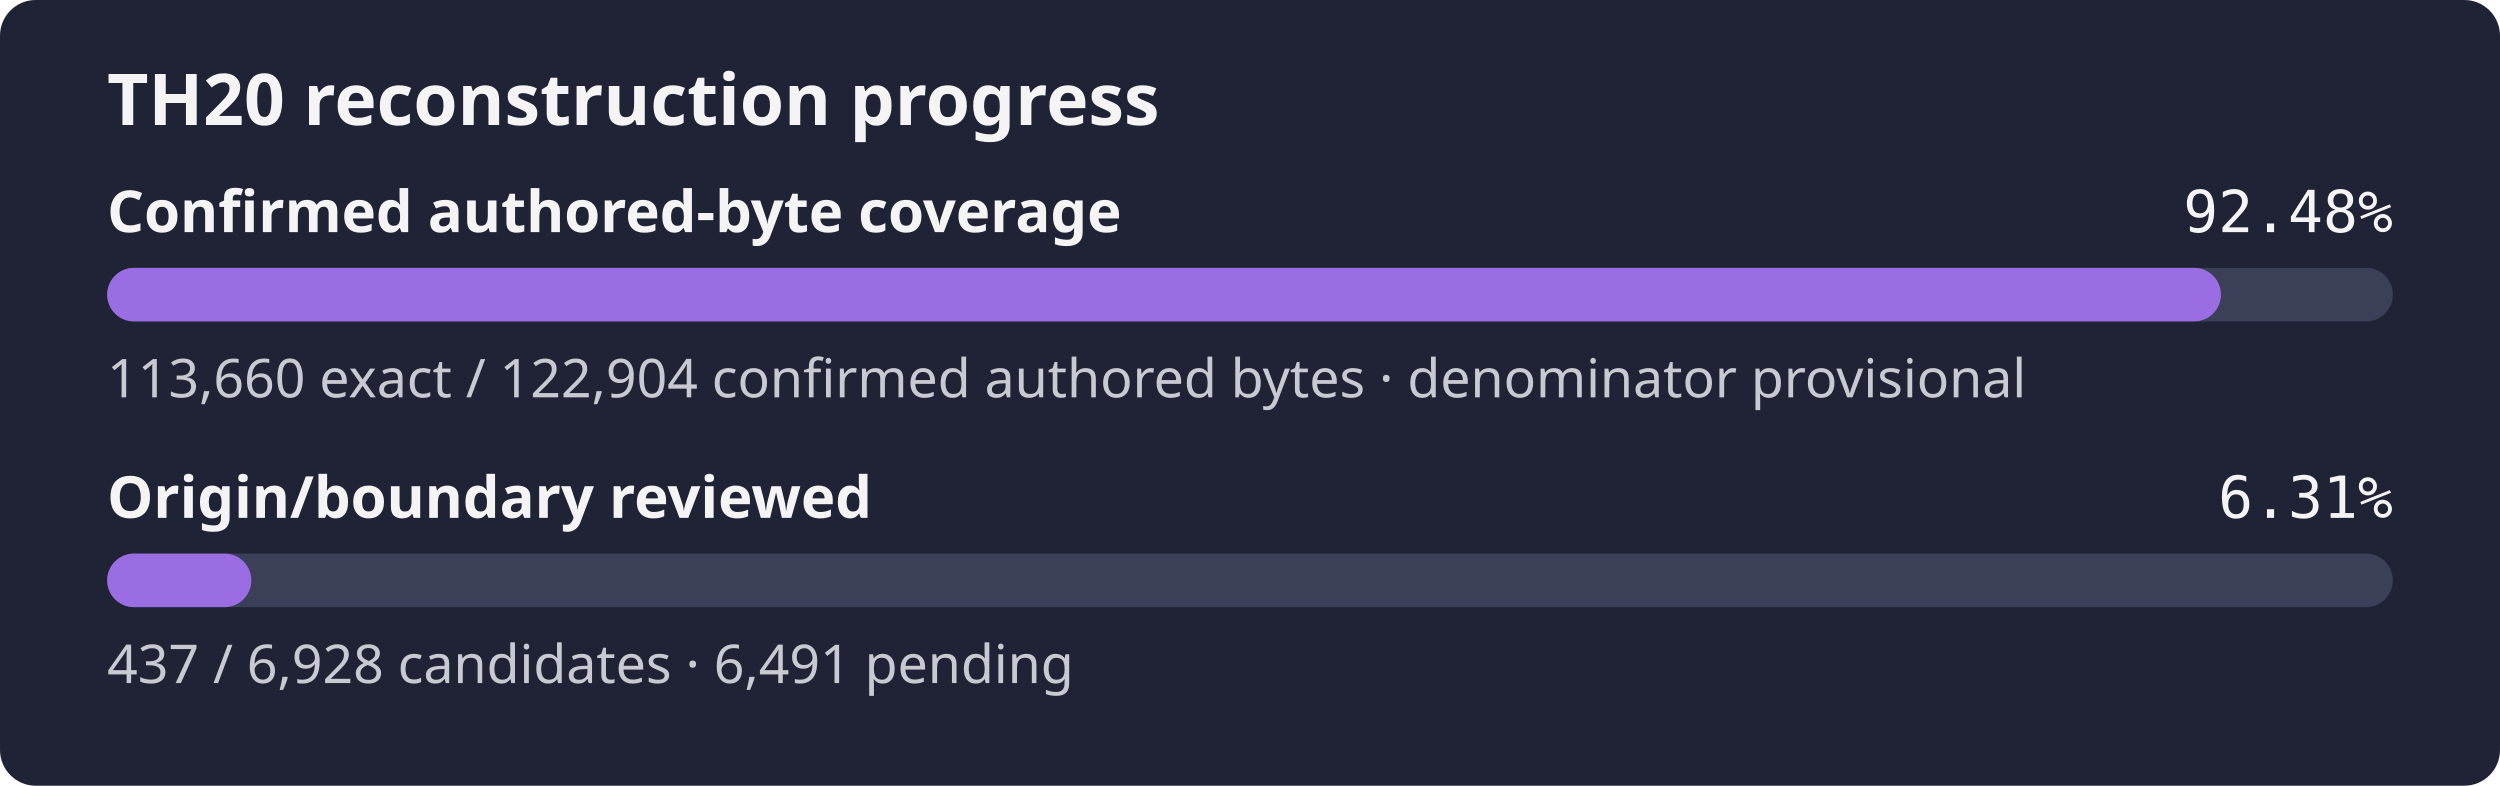
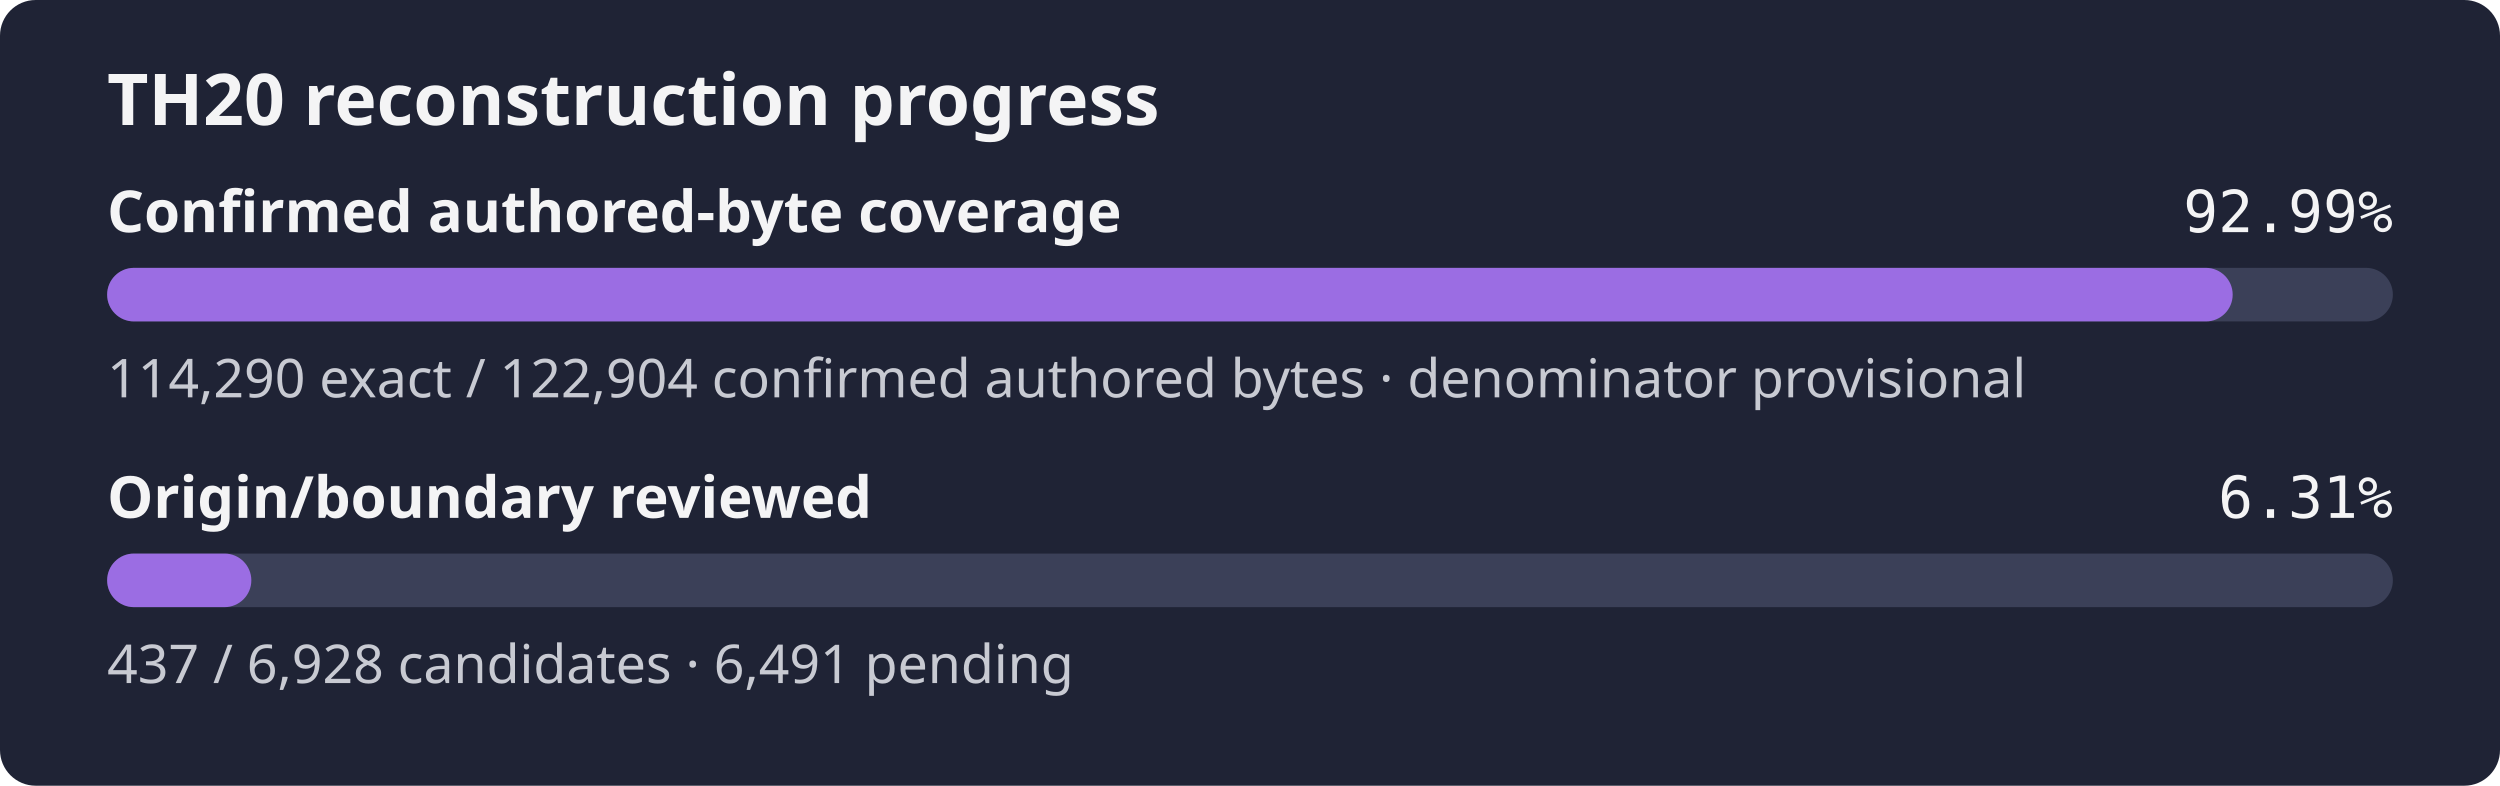
- <svg xmlns="http://www.w3.org/2000/svg" width="560" height="176" role="img" aria-label="TH20 reconstruction progress: 92.48% of the confirmed authored-byte set is exact, origin review 6.31%">
+ <svg xmlns="http://www.w3.org/2000/svg" width="560" height="176" role="img" aria-label="TH20 reconstruction progress: 92.99% of the confirmed authored-byte set is exact, origin review 6.31%">
  <rect width="560" height="176" rx="8" fill="#1f2335" />
  <text x="24" y="28" fill="#f4f4f5" font-family="sans-serif" font-size="16" font-weight="600">TH20 reconstruction progress</text>
  <text x="24" y="52" fill="#f4f4f5" font-family="sans-serif" font-size="13" font-weight="600">Confirmed authored-byte coverage</text>
-   <text x="536" y="52" fill="#f4f4f5" text-anchor="end" font-family="monospace" font-size="13">92.48%</text>
+   <text x="536" y="52" fill="#f4f4f5" text-anchor="end" font-family="monospace" font-size="13">92.99%</text>
  <rect x="24" y="60" width="512" height="12" rx="6" fill="#3b4058" />
-   <rect x="24" y="60" width="473.49" height="12" rx="6" fill="#9b6de3" />
-   <text x="24" y="89" fill="#c8cad2" font-family="sans-serif" font-size="12">113,660 exact / 122,904 confirmed authored bytes · denominator provisional</text>
+   <rect x="24" y="60" width="476.12" height="12" rx="6" fill="#9b6de3" />
+   <text x="24" y="89" fill="#c8cad2" font-family="sans-serif" font-size="12">114,290 exact / 122,904 confirmed authored bytes · denominator provisional</text>
  <text x="24" y="116" fill="#f4f4f5" font-family="sans-serif" font-size="13" font-weight="600">Origin/boundary reviewed</text>
  <text x="536" y="116" fill="#f4f4f5" text-anchor="end" font-family="monospace" font-size="13">6.31%</text>
  <rect x="24" y="124" width="512" height="12" rx="6" fill="#3b4058" />
  <rect x="24" y="124" width="32.30" height="12" rx="6" fill="#9b6de3" />
  <text x="24" y="153" fill="#c8cad2" font-family="sans-serif" font-size="12">437 / 6,928 candidates · 6,491 pending</text>
</svg>
